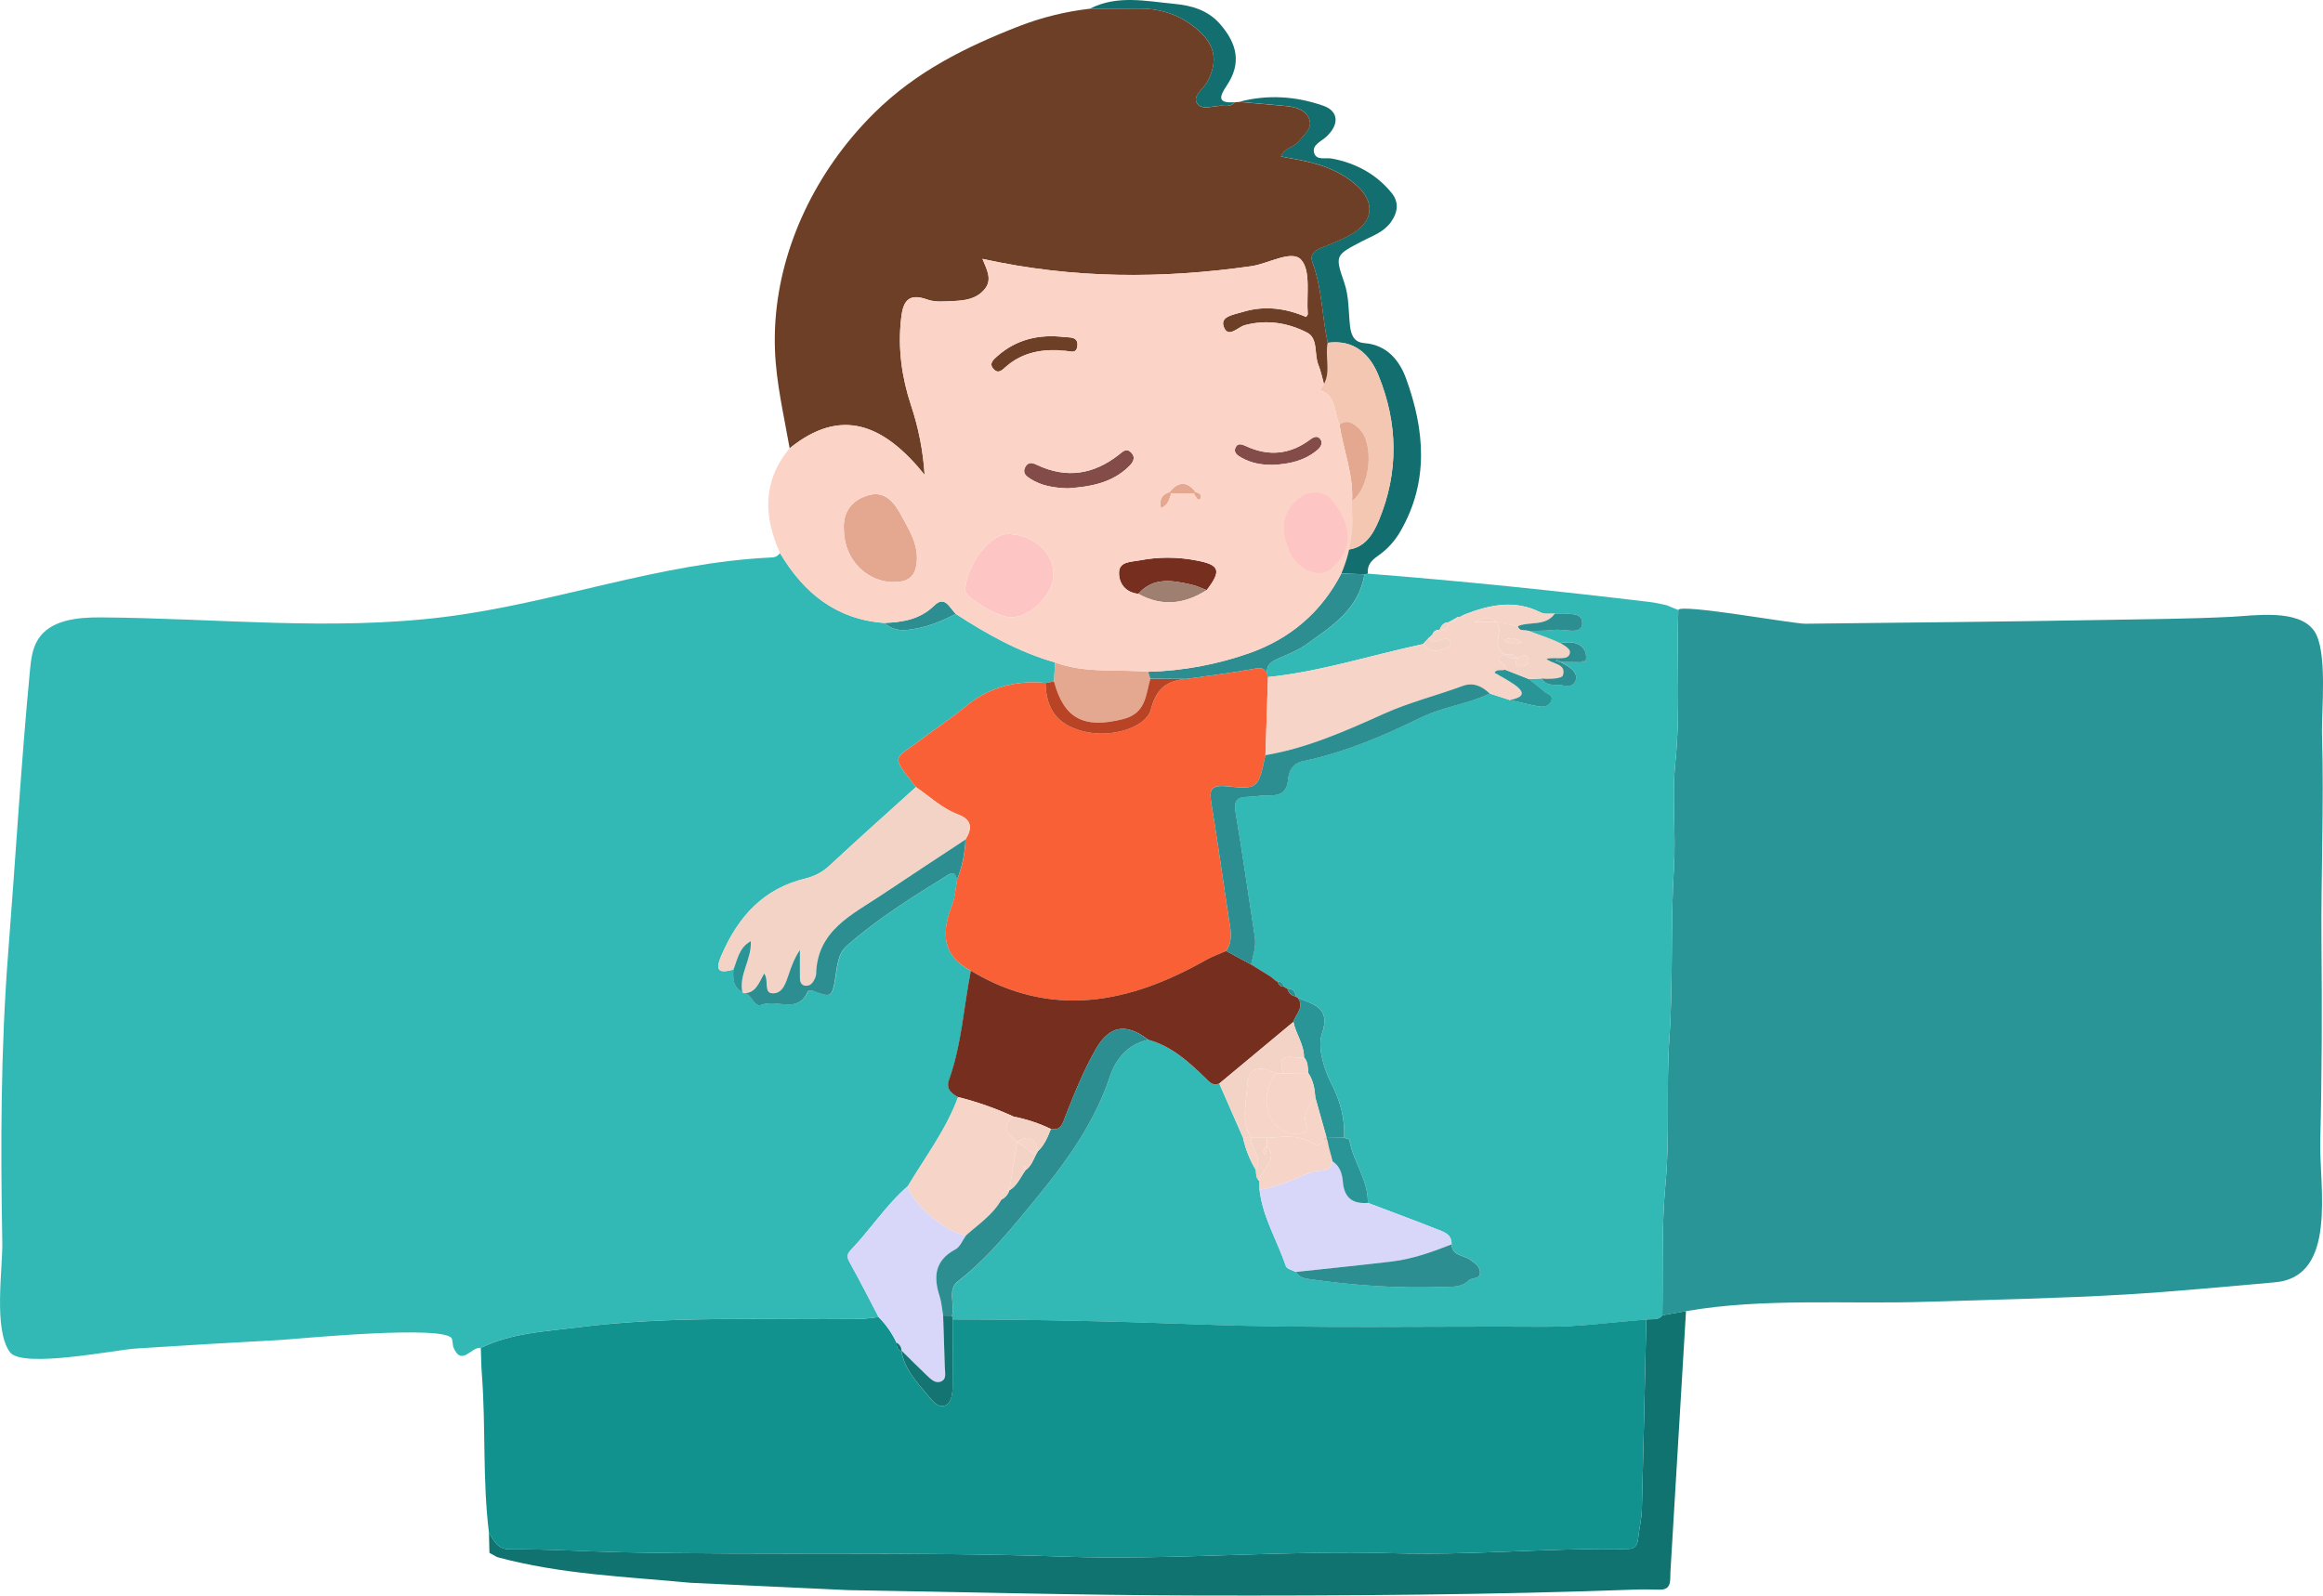
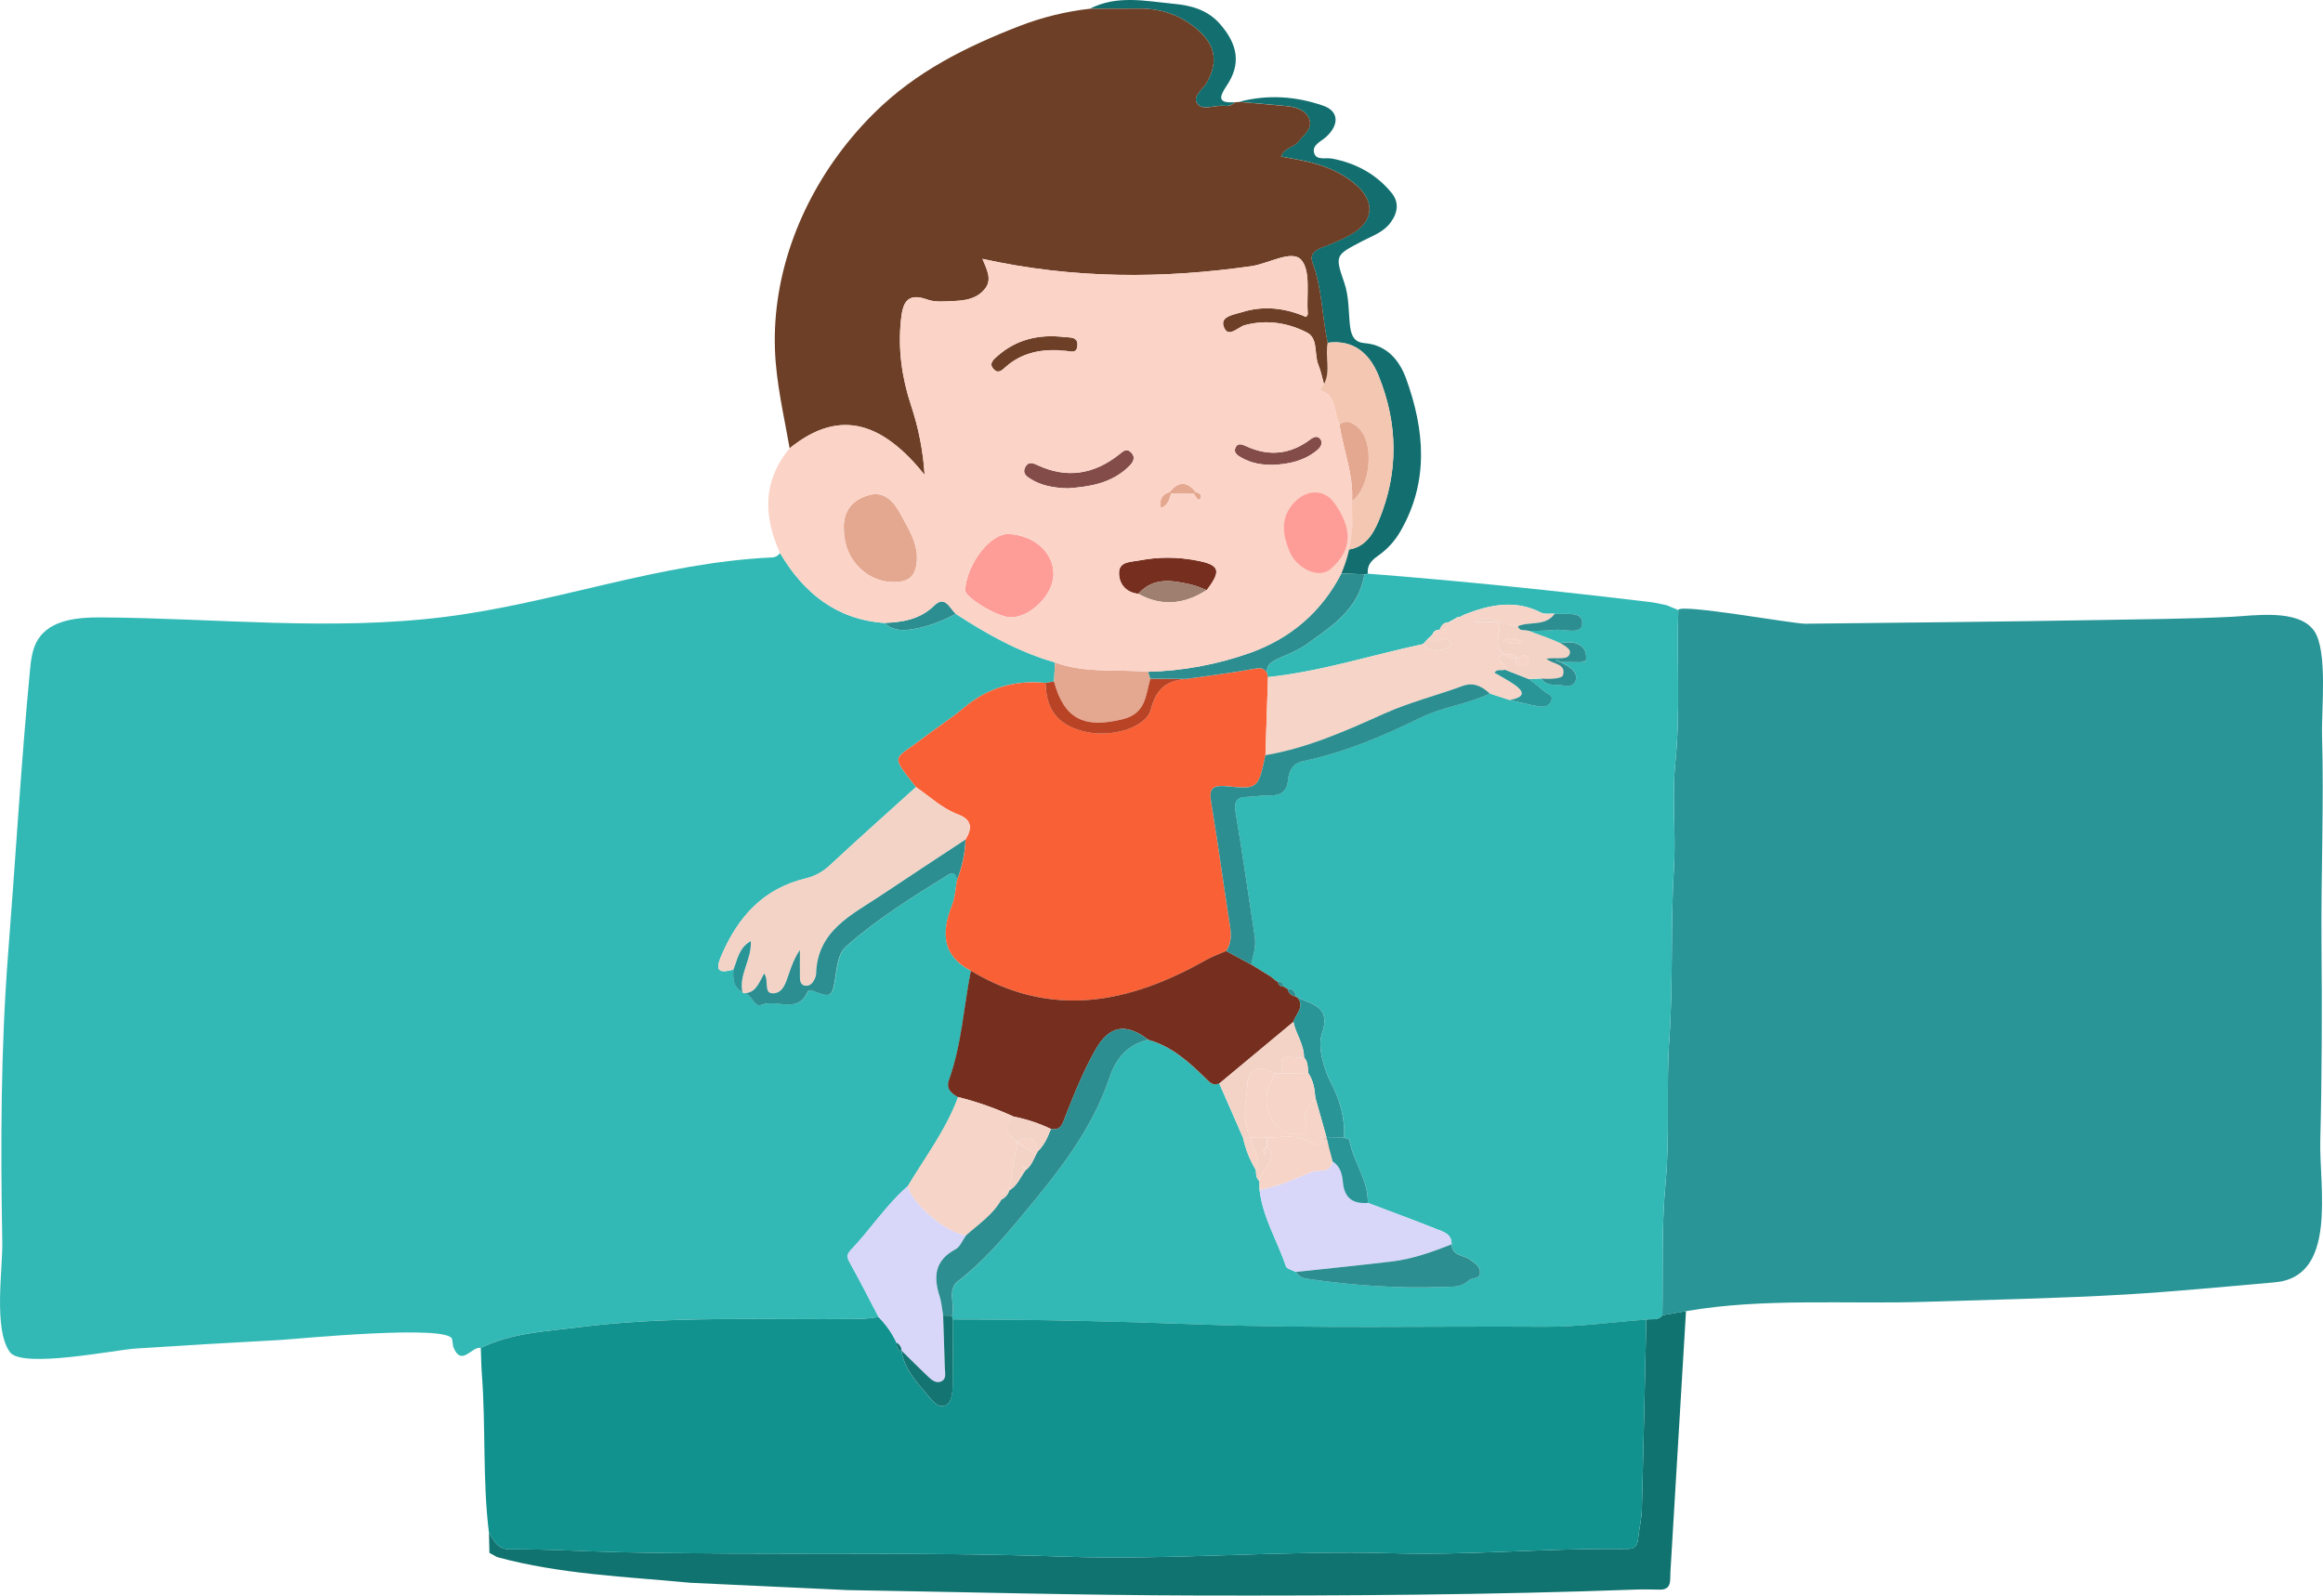
<svg xmlns="http://www.w3.org/2000/svg" viewBox="0 0 1639.18 1126.18">
  <defs>
-     <style>.cls-1{fill:#11736f;}.cls-2{fill:#299597;}.cls-3{fill:#33b9b5;}.cls-4{fill:#136f6f;}.cls-5{fill:#12928e;}.cls-6{fill:#fa6036;}.cls-7{fill:#762f1e;}.cls-8{fill:#f4d3c7;}.cls-9{fill:#d8d6f9;}.cls-10{fill:#f6d4c7;}.cls-11{fill:#2c8e90;}.cls-12{fill:#e4a78f;}.cls-13{fill:#b94425;}.cls-14{fill:#137471;}.cls-15{fill:#f3c7b2;}.cls-16{fill:#fdc6c4;}.cls-17{fill:#844c49;}.cls-18{fill:#6d3f26;}.cls-19{fill:#9f7f6f;}.cls-20{fill:#fbd3c7;}</style>
+     <style>.cls-1{fill:#11736f;}.cls-2{fill:#299597;}.cls-3{fill:#33b9b5;}.cls-4{fill:#136f6f;}.cls-5{fill:#12928e;}.cls-6{fill:#fa6036;}.cls-7{fill:#762f1e;}.cls-8{fill:#f4d3c7;}.cls-9{fill:#d8d6f9;}.cls-10{fill:#f6d4c7;}.cls-11{fill:#2c8e90;}.cls-12{fill:#e4a78f;}.cls-13{fill:#b94425;}.cls-14{fill:#137471;}.cls-15{fill:#f3c7b2;}.cls-16{fill:#fe9c98;}.cls-17{fill:#844c49;}.cls-18{fill:#6d3f26;}.cls-19{fill:#9f7f6f;}.cls-20{fill:#fbd3c7;}</style>
  </defs>
  <g id="Layer_2" data-name="Layer 2">
    <g id="Layer_2-2" data-name="Layer 2">
      <path class="cls-1" d="M350.85,1099l-5.49-3q-.17-7.1-.34-14.2c3.76,5.58,5.79,11.84,15.27,11.72,25.46-.31,51,1.4,76.39,2,104.49,2.25,209-.53,313.57,3.12,77.51,2.71,155-4.67,232.6-2.38,53.92,1.59,107.69-3.6,161.58-3,1.42,0,2.84-.08,4.26-.06,4.64.08,6.72-2.2,7.17-6.82.69-7,2.49-13.95,2.68-21,1.22-44.69,2.13-89.38,3.14-134.08,3.84-.66,8.3,1,11.27-3l16.75-2.93q-5.51,92-11,184.1c-.35,5.8,1.29,13.15-8.59,12.46-4.73,0-9.45-.25-14.17-.08-103.54,3.81-207.13,4.47-310.71,4.24-82.28-.18-164.55-2.45-246.82-3.8l-111.14-5.17C441.55,1112.77,395.5,1111.14,350.85,1099Z" />
      <path class="cls-2" d="M1189.7,925.42,1173,928.35c.56-31.07-.68-62.08,2.25-93.21,3.18-33.8.35-67.89,2.69-102,2.75-40,.79-80.25,3.23-120.39,1.51-24.8-1.5-49.95,1-74.59,3.68-35.94.89-71.79,2.09-107.7,1.7-4.52,81.22,9.86,89.65,9.76,69.59-.8,139.18-1.39,208.77-2.64,30.65-.55,61.31-.72,91.92-2.24,16.07-.8,47.33-5.84,58.34,9.94,9.76,14,5.06,56.46,5.55,73.35,1.44,49.39-.79,98.78-.37,148.18.4,46,.32,92.09-.85,138.12-.84,32.91,12.48,96.27-32.1,100.13-35,3-69.94,6.51-105,8.57-47,2.77-94.17,3.64-141.26,5.17C1303.86,920.62,1244.13,915.89,1189.7,925.42Z" />
      <path class="cls-3" d="M339.26,951.37c-6.44-1.39-13.58,13.86-19.46-.81-.26-1.79-.53-3.58-.79-5.37-2.35-10.77-111.27,0-120.79.54Q147,948.47,95.74,951.79c-14.51.93-80.13,14.28-88.75,2.54-11.77-16-5-58.72-5.38-77.71C.38,808.38.49,739.86,5.83,671.77c5.15-65.83,9-132.42,15.26-198,.74-7.82,1.59-16,5.82-22.6,8.82-13.81,28-15.52,44.36-15.42,80.85.51,162.31,9.77,242.9-.38,77.88-9.81,150.84-38.19,230.23-41.92a7,7,0,0,0,6-3.15c16.71,28.24,39.81,47,73.79,49.38,4.87,4.65,10.85,5.57,17.16,4.79,11.78-1.46,22.69-5.63,33.12-11.17,21.93,14.28,44.6,27,70,34.24q-.34,6.74-.68,13.45l-6,1c-21.53-2.08-40.63,3.26-57.41,17.4-9.32,7.86-19.72,14.42-29.43,21.84-20.85,15.94-22.87,10.61-4.59,34.28-20.22,18.28-40.58,36.41-60.54,55a37.43,37.43,0,0,1-17,9.43c-30.08,7.1-47.91,27-59.72,54.4-4.95,11.49-1.34,12.61,8.49,10-.46,6.35-.25,12.44,6.35,16l1,.62c5.84.48,7,10.47,12.68,8.19,10.59-4.26,25.69,6.86,32.59-9.54.24-.56,2.71-.72,3.82-.28,12.37,4.87,13.36,4.52,15.56-9.48,1.26-8,1.8-16.84,7.92-22.25,21.86-19.32,46.61-34.69,71.33-50,4.54-2.81,5.85-.61,6.56,3.37-1.1,5.92-1.3,12.2-3.47,17.71-7.53,19.09-7.51,35.61,13.2,46.49-5,25.69-6.5,52.08-15.36,77-2.22,6.25,1.43,9.57,6.34,12.16-8.37,22.87-23.07,42.16-35.42,62.77-15.4,13.37-26.41,30.65-40.39,45.27-3.49,3.64-2.2,6-.11,9.75C607,904.39,613.38,917,620,929.55c-4.69.48-9.37,1.33-14.06,1.38-66.13.72-132.39-2.5-198.28,5.9C384.46,939.78,360.8,940.73,339.26,951.37Z" />
      <path class="cls-3" d="M1176,427.14l8.25,3.39c-1.2,35.87,1.6,71.72-2.08,107.67-2.53,24.64.48,49.79-1,74.59-2.44,40.14-.48,80.41-3.23,120.39-2.34,34.07.49,68.16-2.69,102-2.93,31.13-1.69,62.14-2.25,93.21-3,4-7.43,2.32-11.27,3-23.92,1.79-47.85,5.22-71.76,5.07-80.83-.54-161.64,1.41-242.53-1.62-58.3-2.18-116.74-3.58-175.15-3.54-.12-.89-.27-1.77-.45-2.65,2.27-8-3.64-18.24,4.14-24.26C693.18,891,707.24,874.74,721,858.16c24.87-29.93,49.36-60.09,62-97.9,4.38-13.1,12.73-23.16,27.18-26.4,16.23,4.44,28.3,15.32,39.88,26.61,3.25,3.16,5.42,6.18,10.29,4.25q8.4,19.18,16.81,38.36a72.87,72.87,0,0,0,9,22.61c.23,2.85,0,5.84,2.56,7.94q0,3,.05,6.1c2.2,19.36,12.55,35.94,18.64,54,.65,1.91,4.61,2.71,7,4,2.11,3.64,5.46,4.47,9.45,5,31.21,4.48,62.53,6.72,94.07,5.54,6.52-.24,13.06.63,18.52-4.68,2.3-2.24,8.25-.37,7.85-6.07-.28-4.18-3.87-6.15-6.89-8.42-4.55-3.41-12.69-2.51-13.16-10.87.29-7.54-6.06-8.93-10.93-10.89C997.4,861,981.26,855.09,965.2,849c.44-16.19-10.46-29.08-13-44.42-.12-.71-2.4-1.06-3.67-1.57.51-13.79-2.73-26-9.29-38.72-5.17-10-9.56-25.45-6.54-34.23,6.83-19.81-6.35-20.87-17.09-26a1.19,1.19,0,0,1-1.19-.77c-.37-3.59-2.3-5.49-6-5.52a5.24,5.24,0,0,1-2.41-1.37c-.66-2.26-1.94-3.75-4.52-3.63a2.12,2.12,0,0,1-1.56-.8l-3.15-2.58-14-8.68c1.45-6.4,3.67-12.65,2.63-19.43-4.5-29.21-8.61-58.48-13.53-87.61-1.34-7.94.35-11.33,8.53-11.3,4.68,0,9.37-1.13,14-1,8.15.3,13.57-1.57,14.46-11.17.56-6.05,3.09-11.48,10.66-13.05,29.22-6.06,56.5-17.81,83.1-30.78,15.66-7.63,33-9.43,48.53-16.93l14.23,4.6c6.76,1.54,13.48,3.3,20.3,4.52,3.25.58,6.88,0,8.59-3.37,2.28-4.57-2.5-5.29-4.65-7.22-3.44-3.08-7.2-5.81-10.82-8.69l8.76-.35c4.09,6.18,10.84,3.63,16.4,4.94,3.6.85,6.78-.38,7.92-3.91s-1-6.37-3.53-8.46c-2.06-1.7-4.65-2.77-7-4.12l.23-.28,14.36.22,2.83-.16c2.3-10.31-5.62-16.07-18.1-13.16l-22.07-8.72c6.09-.21,12.22,0,18.24-.74,7-.86,19.29,3.88,19.56-4.4.32-9.64-12.15-5.89-19.41-7-3.26-.22-7,.55-9.69-.81-18.28-9.34-36-5.58-53.79,1.34q-2.13,1.07-4.24,2.15a.89.89,0,0,0-1.48.2l-5.44,3.06-.18.09c-3.51.08-5.2,2.34-6.3,5.28-2.46,0-4.36.92-5.14,3.46l-2.72,2.46-.06.07-3.86,4.15C967.67,462.4,932,474,894.72,477.89a6.36,6.36,0,0,1-.55-2.5c-.83-5.85,2.77-8.32,7.45-10.43,6.9-3.11,14.19-5.86,20.28-10.21C939.79,442,959,429.91,962.8,405.37a15.63,15.63,0,0,0,2.45-.49C1032,410.1,1098.54,417,1165,425,1168.69,425.45,1172.32,426.42,1176,427.14Z" />
      <path class="cls-4" d="M936.84,241.94c-4.05-18.81-3.91-38.38-10.72-56.72-2-5.32,1.07-8.49,6.45-10.52,7.87-3,15.87-6.13,22.91-10.62,13.58-8.66,14.38-21.63,2.41-32.67-12.87-11.88-29-16.6-45.79-19.45-2.6-.44-5.19-1-8.21-1.51,2.47-6.55,9-6.36,12.09-10.35,3.68-4.72,10-9.12,8.07-15.4-2-6.75-9.08-9.16-16-9.84-11.23-1.1-22.48-2-33.71-3,20.13-5.3,40.1-4,59.51,2.8,10.86,3.82,11.31,13.34,1.94,21.93-3.63,3.33-10.24,5.73-8.45,11.5,1.65,5.33,8.16,3,12.64,3.85,16.8,3.17,31.21,11,42,24.23,5.32,6.53,4.45,13.8-.67,20.81s-12.9,9.46-19.82,13.09c-19.06,10-19.75,9.81-13,29.23,3.52,10.09,3,20.59,4.11,30.68.91,8.2,4.06,11.71,10.13,12.18,16.36,1.25,25.06,12.86,29.52,25.21,12.95,35.86,16.28,72.1-3.89,107.32a53.37,53.37,0,0,1-16,17.59c-4.81,3.35-7.73,6.69-7.19,12.58a15.63,15.63,0,0,1-2.45.49l-16.31-.64c-.31-.93-.63-1.85-.94-2.78a.9.9,0,0,0,.13-1.54c3.68-3.37,6.14-7.09,3.55-12.28,13.54-.64,19.63-10.78,23.86-21,14-33.8,13.41-68.17-.24-101.87C966.62,249.86,955.44,239.48,936.84,241.94Z" />
      <path class="cls-4" d="M871.25,72.14c-2,2.44-4.92,2.83-7.71,2.54-6.41-.67-15,3.64-18.71-1.55-3.81-5.37,4.36-10.32,7.09-15.47,7.53-14.18,5.75-25.62-6.36-36.29C833.75,11,820,6,804.28,6.08q-17.62.07-35.25.08C788.29-3.75,808.65.82,828.45,2.7c11.83,1.12,23.65,4.08,32.63,14.47C873.3,31.29,876,45.05,865.53,60.55,859.68,69.21,859.84,72.94,871.25,72.14Z" />
      <path class="cls-5" d="M672.24,931.24c58.41,0,116.85,1.36,175.15,3.54,80.89,3,161.7,1.08,242.53,1.62,23.91.15,47.84-3.28,71.76-5.07-1,44.7-1.92,89.39-3.14,134.08-.19,7-2,13.95-2.68,21-.45,4.62-2.53,6.9-7.17,6.82-1.42,0-2.84.08-4.26.06-53.89-.63-107.66,4.56-161.58,3-77.57-2.29-155.09,5.09-232.6,2.38-104.53-3.65-209.08-.87-313.57-3.12-25.42-.55-50.93-2.26-76.39-2-9.48.12-11.51-6.14-15.27-11.72-4.59-37.2-2.16-74.72-5-112-.47-6.13-.51-12.29-.75-18.44,21.54-10.64,45.2-11.59,68.35-14.54,65.89-8.4,132.15-5.18,198.28-5.9,4.69,0,9.37-.9,14.05-1.38a64.08,64.08,0,0,1,12.68,18.12c.07,2.6.31,5.1,3.44,5.94,0,0-.11-.5-.12-.49,2.07,13.06,10.78,22.13,18.75,31.74,3.44,4.14,7.47,9.28,12.45,7,4.37-2,5-8.7,5.05-13.86C672.38,962.42,672.24,946.83,672.24,931.24Z" />
      <path class="cls-6" d="M685.05,685.13c-20.71-10.88-20.73-27.4-13.2-46.49,2.17-5.51,2.37-11.79,3.47-17.71a85.27,85.27,0,0,0,6-28.47c4.9-7.92,4.51-14-5.37-17.67-11.22-4.22-19.9-12.59-29.61-19.27-18.28-23.67-16.26-18.34,4.59-34.28,9.71-7.42,20.11-14,29.43-21.84,16.78-14.14,35.88-19.48,57.41-17.4.5,19,8.56,29.19,25.69,33.88,20.84,5.71,45.54-2.75,48.68-15.09,3.8-14.93,11.29-20.56,24.95-21.62,16.09-2.32,32.24-4.28,48.22-7.19,4.45-.81,7-.55,8.89,3.41a6.27,6.27,0,0,0,.55,2.49l-1.8,55.1c-5.06,23.52-5.14,24.25-27.28,21.92-12.92-1.36-12.21,4.19-10.66,13.57,4.67,28.33,8.49,56.81,12.92,85.18,1,6.3,1,12.11-2.71,17.52-4.7,2.08-9.61,3.78-14.06,6.3C797,708.18,742.11,719.36,685.05,685.13Z" />
      <path class="cls-7" d="M685.05,685.13c57.06,34.23,112,23,166.08-7.66,4.45-2.52,9.36-4.22,14.06-6.29l17.61,9.52,14,8.68,3.15,2.58a2.13,2.13,0,0,0,1.57.8c.8,2.08,1.86,3.85,4.51,3.63a5.24,5.24,0,0,0,2.41,1.37c.89,3,2.69,5.06,6,5.52a1.19,1.19,0,0,0,1.19.77c5.34,6.8-1.34,11.55-2.92,17.17l-52.29,43.49c-4.87,1.94-7-1.08-10.29-4.24-11.58-11.29-23.65-22.17-39.89-26.6-15.57-12.07-27.45-10-36.86,6.41-8.7,15.16-15.17,31.33-21.57,47.53-1.89,4.8-2.88,10.47-10.22,9a109.79,109.79,0,0,0-26.23-8.69A222.22,222.22,0,0,0,676,774.29c-4.92-2.59-8.57-5.91-6.35-12.16C678.55,737.21,680,710.82,685.05,685.13Z" />
      <path class="cls-8" d="M646.31,555.52c9.71,6.68,18.39,15.05,29.61,19.27,9.88,3.72,10.27,9.75,5.37,17.67-19.67,13-39.39,25.91-59,39-21,14.07-45.75,25.13-46.39,56.12a10.55,10.55,0,0,1-1.42,4c-1.34,2.8-3.61,4.57-6.72,3.92-2.74-.57-3.23-3.25-3.27-5.61-.13-6.51,0-13,0-19.52-3.9,5.76-6,11.48-7.92,17.23s-4,13-10.74,13.39c-7.46.37-2.86-9-6.58-14-3.89,7-6.09,14-14.36,13.92l-1-.61c-2.68-12.46,6.61-23.06,5.93-36.13-8.5,4.74-9.4,13-12.29,20.14-9.83,2.57-13.44,1.45-8.49-10,11.81-27.39,29.64-47.3,59.72-54.4a37.43,37.43,0,0,0,17-9.43C605.73,591.93,626.09,573.8,646.31,555.52Z" />
      <path class="cls-9" d="M632.62,947.67a64.08,64.08,0,0,0-12.68-18.12c-6.56-12.52-12.9-25.16-19.83-37.47-2.09-3.71-3.38-6.11.11-9.75,14-14.62,25-31.9,40.39-45.27,3.1,12.73,27.1,33.09,41.07,34.84-2.45,3.38-4.17,8.15-7.48,9.91-14.47,7.67-15.7,19.07-11.21,33,1.42,4.39,1.7,9.14,2.51,13.73.39,12.23.87,24.45,1.1,36.68.07,3.57,1.53,8.34-2.92,10-3.88,1.43-7.07-1.85-9.77-4.41-6.08-5.78-12-11.75-18-17.64l.11.5A6,6,0,0,0,632.62,947.67Z" />
      <path class="cls-10" d="M681.68,871.9c-14-1.75-38-22.11-41.07-34.84,12.35-20.61,27-39.9,35.42-62.77a222,222,0,0,1,39.27,13.86c-9.85,7.42-3.8,12.64,2.47,17.83q-2.81,17.1-5.59,34.22l0,0c-4.25.11-5.86,2.45-5.48,6.48C700.7,857.37,690.53,864,681.68,871.9Z" />
      <path class="cls-11" d="M524.86,701c8.27.07,10.47-6.89,14.36-13.92,3.72,5-.88,14.34,6.58,14,6.76-.34,8.74-7.55,10.74-13.39s4-11.47,7.92-17.23c0,6.51-.08,13,0,19.52,0,2.36.53,5,3.27,5.61,3.11.65,5.38-1.12,6.72-3.92a10.55,10.55,0,0,0,1.42-4c.64-31,25.38-42.05,46.39-56.12,19.59-13.12,39.31-26,59-39a85.27,85.27,0,0,1-6,28.47c-.71-4-2-6.18-6.56-3.37-24.72,15.34-49.47,30.71-71.33,50-6.12,5.41-6.66,14.21-7.92,22.25-2.2,14-3.19,14.35-15.56,9.48-1.11-.44-3.58-.28-3.82.28-6.9,16.4-22,5.28-32.59,9.54C531.88,711.42,530.7,701.43,524.86,701Z" />
      <path class="cls-12" d="M744.43,467.51c21.33,7.92,43.79,4.7,65.72,6.64l1.56,4.88c-3.28,11.58-3.06,24.41-19.31,28.48-27.36,6.86-41.55-.09-48.65-26.55Z" />
      <path class="cls-13" d="M743.75,481c7.1,26.46,21.29,33.41,48.65,26.55,16.25-4.07,16-16.9,19.3-28.48l25.36.14c-13.66,1.06-21.15,6.69-24.95,21.62-3.14,12.34-27.84,20.8-48.68,15.09C746.3,511.19,738.24,501,737.74,482Z" />
      <path class="cls-11" d="M624.16,439.65c13-.51,25-2.46,35.13-12.32,7.58-7.42,10.83,1.94,15.16,5.94C664,438.81,653.1,443,641.32,444.44,635,445.22,629,444.3,624.16,439.65Z" />
      <path class="cls-2" d="M517.52,684.35c2.89-7.09,3.79-15.4,12.29-20.14.68,13.07-8.61,23.67-5.93,36.13C517.27,696.79,517.06,690.7,517.52,684.35Z" />
      <path class="cls-10" d="M892.92,533l1.8-55.1c37.3-3.89,72.95-15.48,109.43-23.25,5.18,6.37,11.42,5.13,17.7,2.24.95-.44,2.1-2.74,1.73-3.4-3.84-7-9.2,2.13-13.51-1.13-.73-.56-1.37-1.24-2.06-1.86l.06-.07,2.72-2.46c.78-2.54,2.68-3.42,5.14-3.46,3.79.26,6-1.42,6.3-5.28l.18-.09c2.28-.19,4.33-.79,5.44-3.06a.9.9,0,0,1,1.49-.2l4.23-2.15c17.76-6.92,35.51-10.68,53.79-1.34,2.67,1.36,6.43.59,9.69.81-6.59,9.21-17.67,5.12-26.11,8.84l-14.67-3c-5.26-5-10.89-2.26-16.47,0h16.46c5.18,6.76-4.91,17.35,5.7,22.75-11.55,3.64,3.26,7.27,0,10.9-2.37,1-5.47-.73-7.5,2.11,4.8,2.85,9.76,5.37,14.26,8.56,9.16,6.5,4.47,9.18-3.28,10.75l-14.24-4.6c-5.43-5.13-11.57-8.15-19.09-5.37-18.4,6.83-37.44,11.47-55.54,19.63C949.65,515.85,922.45,528,892.92,533Z" />
      <path class="cls-9" d="M914.41,897.74c-2.43-1.32-6.39-2.12-7-4-6.09-18-16.44-34.62-18.64-54,12.93-2.16,24.79-7.57,36.73-12.56,5-2.1,13.26,1.58,14.71-7.54,5.47,3.3,7,9.23,7.44,14.54,1,11.38,6.9,15.62,17.59,14.84,16.06,6.08,32.2,12,48.12,18.38,4.87,2,11.22,3.35,10.94,10.89-13.68,5.35-27.51,10.35-42.17,12.09C959.55,893,937,895.3,914.41,897.74Z" />
      <path class="cls-11" d="M892.92,533c29.53-5,56.73-17.13,83.65-29.25,18.1-8.16,37.14-12.8,55.54-19.63,7.52-2.78,13.66.24,19.09,5.37-15.5,7.5-32.86,9.3-48.52,16.93-26.6,13-53.88,24.72-83.1,30.78-7.57,1.57-10.1,7-10.66,13.05-.89,9.6-6.31,11.47-14.46,11.17-4.66-.17-9.35,1-14,1-8.18,0-9.87,3.36-8.53,11.3,4.92,29.13,9,58.4,13.53,87.61,1,6.78-1.18,13-2.63,19.43l-17.61-9.52c3.72-5.42,3.69-11.23,2.71-17.53-4.43-28.37-8.25-56.85-12.92-85.18-1.55-9.38-2.26-14.93,10.66-13.57C887.78,557.23,887.86,556.5,892.92,533Z" />
      <path class="cls-11" d="M681.68,871.9c8.85-7.92,19-14.53,25-25.26a10.75,10.75,0,0,0,5.49-6.47l0,0c5.61-3.28,7.85-9.28,11.41-14.21h0c3.78-2.67,5.39-6.81,7.28-10.75l1.52-2.74c4.61-4.32,6.94-10,9.16-15.67,7.34,1.44,8.33-4.23,10.22-9,6.4-16.2,12.87-32.37,21.57-47.53,9.41-16.42,21.29-18.48,36.86-6.41-14.44,3.23-22.79,13.29-27.17,26.39-12.63,37.81-37.12,68-62,97.9-13.78,16.58-27.84,32.83-45.09,46.17-7.78,6-1.87,16.26-4.13,24.26l-6.3-.08c-.81-4.59-1.09-9.34-2.51-13.73-4.49-13.9-3.26-25.3,11.21-33C677.51,880.05,679.23,875.28,681.68,871.9Z" />
      <path class="cls-11" d="M837.06,479.17,811.7,479q-.76-2.44-1.55-4.88A233.28,233.28,0,0,0,882,460.81c28.53-10.22,50.41-28.83,64.45-56.08l16.31.64c-3.85,24.54-23,36.59-40.9,49.38-6.09,4.35-13.38,7.1-20.28,10.21-4.68,2.11-8.28,4.58-7.45,10.43-1.9-4-4.44-4.22-8.89-3.41C869.3,474.89,853.15,476.85,837.06,479.17Z" />
      <path class="cls-11" d="M914.41,897.74c22.56-2.44,45.14-4.71,67.68-7.37,14.66-1.74,28.49-6.74,42.17-12.09.46,8.36,8.6,7.46,13.15,10.87,3,2.27,6.61,4.24,6.89,8.42.4,5.7-5.55,3.83-7.85,6.07-5.46,5.31-12,4.44-18.52,4.68-31.54,1.18-62.86-1.06-94.07-5.54C919.87,902.21,916.52,901.38,914.41,897.74Z" />
      <path class="cls-2" d="M912.65,721.22c1.58-5.62,8.26-10.37,2.92-17.17,10.74,5.15,23.92,6.21,17.09,26-3,8.78,1.37,24.22,6.54,34.23,6.56,12.68,9.8,24.93,9.28,38.72l-11.34,0-1,.15q-4-14.25-8-28.49c-.4-6.12-1.47-12-4.93-17.3-.47-3.86-.12-8-3.07-11.14C920.2,737.11,914.37,729.78,912.65,721.22Z" />
      <path class="cls-8" d="M912.65,721.22c1.72,8.56,7.55,15.89,7.49,25-6.39,1.84-20.33-6-14.6,11.38h-5.63c-10.38-6.35-19.34-3.43-19.75,7.28-.48,12.74-4.89,26,2.62,38.21l0,.06-5.56-.07q-8.4-19.17-16.81-38.36Z" />
      <path class="cls-14" d="M665.5,928.51l6.3.08c.17.88.32,1.76.44,2.65,0,15.59.14,31.18,0,46.76-.07,5.16-.68,11.86-5.05,13.86-5,2.28-9-2.86-12.45-7-8-9.61-16.68-18.68-18.75-31.74,6,5.88,11.89,11.85,18,17.63,2.7,2.56,5.89,5.84,9.77,4.41,4.45-1.63,3-6.4,2.92-10C666.37,953,665.89,940.74,665.5,928.51Z" />
      <path class="cls-2" d="M940.17,819.63c-1-5.55-5.34-11.39-6.35-16.94,3.78,0,10.88.32,14.66.33,1.28.51,3.56.86,3.68,1.57,2.58,15.34,13.48,28.23,13,44.42-10.69.78-16.58-3.46-17.59-14.84C947.13,828.86,945.64,822.93,940.17,819.63Z" />
      <path class="cls-11" d="M1087.62,479c-2.63-12,7.86-17.08,13.11-24.93,12.48-2.91,20.4,2.85,18.1,13.16-1-1.51-2-1.36-2.83.16-4.79-.07-9.57-.15-14.36-.21-1-.62-2-1.26-3-1.82a8.71,8.71,0,0,0-.7,1l3.44,1.13c2.35,1.35,4.94,2.42,7,4.12,2.55,2.09,4.64,5.05,3.53,8.46s-4.32,4.76-7.92,3.91C1098.46,482.59,1091.71,485.14,1087.62,479Z" />
      <path class="cls-2" d="M1062,472.65l16.9,6.66c3.62,2.88,7.38,5.61,10.82,8.69,2.15,1.93,6.93,2.65,4.65,7.22-1.71,3.41-5.34,3.95-8.59,3.37-6.82-1.22-13.54-3-20.3-4.52,7.75-1.57,12.44-4.25,3.28-10.75-4.5-3.19-9.46-5.71-14.26-8.56C1056.49,471.92,1059.59,473.64,1062,472.65Z" />
      <path class="cls-11" d="M1078.66,445.31c-2.66-.88-6.44.83-7.72-3.29,8.44-3.72,19.52.37,26.11-8.84,7.26,1.1,19.73-2.65,19.41,7-.27,8.28-12.6,3.54-19.56,4.4C1090.88,445.32,1084.75,445.1,1078.66,445.31Z" />
      <path class="cls-8" d="M894.14,808.8c8.52,10.55-5.09,16.24-5.46,24.83-2.55-2.1-2.33-5.09-2.56-7.94,5.25-8.47-3.55-14.83-3.39-22.54l0-.06,11.33,0,0,5.74c-2,1.3-3,3.05-2.23,5.47.11.32.71.48,1.08.71C893.37,812.92,893.76,810.86,894.14,808.8Z" />
      <path class="cls-8" d="M1008,450.48c.69.62,1.33,1.3,2.06,1.86,4.31,3.26,9.67-5.87,13.51,1.13.37.66-.78,3-1.73,3.4-6.28,2.89-12.52,4.13-17.7-2.24Z" />
      <path class="cls-10" d="M882.73,803.15c-.16,7.71,8.64,14.07,3.39,22.54a72.87,72.87,0,0,1-9-22.61Z" />
      <path class="cls-8" d="M1022.23,439.21c-.34,3.86-2.51,5.54-6.3,5.28C1017,441.55,1018.72,439.29,1022.23,439.21Z" />
      <path class="cls-11" d="M914.38,703.28c-3.27-.46-5.07-2.5-6-5.52C912.08,697.79,914,699.69,914.38,703.28Z" />
      <path class="cls-8" d="M1027.85,436.06c-1.11,2.27-3.16,2.87-5.44,3.06Z" />
      <path class="cls-11" d="M906,696.39c-2.65.22-3.71-1.55-4.51-3.63C904.07,692.64,905.35,694.13,906,696.39Z" />
      <path class="cls-8" d="M1010.79,448l-2.72,2.46Z" />
      <path class="cls-2" d="M1116,467.35c.86-1.52,1.8-1.67,2.83-.16Z" />
      <path class="cls-11" d="M899.93,692l-3.15-2.58Z" />
      <path class="cls-8" d="M1033.57,433.71l-4.23,2.15Q1031.44,434.78,1033.57,433.71Z" />
      <path class="cls-15" d="M936.84,241.94c18.6-2.46,29.78,7.92,36,23.29,13.65,33.7,14.22,68.07.24,101.87-4.23,10.25-10.32,20.39-23.86,21l-3.87-.35c0-2.32.52-4.44,2.79-5.67l2.82-2.82.07-.09c5.8-8,1.39-17.24,3-25.76,13.06-9.28,16-40.75,4.77-51.16-3.94-3.65-8.18-6.55-13.66-2.66-4-8.37-1.77-20.29-13.73-24.13l2.77-4.47C939.26,261.71,934.71,251.52,936.84,241.94Z" />
      <path class="cls-16" d="M743.38,405.84c-.41,14.41-17,30.47-30.86,29.83-9.18-.42-31.93-14.3-31.54-19.25,1.5-19,18.07-40.17,30.9-39.52C730.13,377.82,743.82,390.4,743.38,405.84Z" />
      <path class="cls-12" d="M595.48,374.27c-1-13.48,6.22-21.89,18.16-24.95,10.8-2.77,17.43,5.28,22,13.83,5.72,10.68,12.66,21,11.19,34.28-1,8.5-4.92,12.6-13.35,13.28C613.1,412.38,595.75,395.87,595.48,374.27Z" />
      <path class="cls-7" d="M803.23,419.11c-9.25-.92-13.94-7.59-13.6-15.3s8.74-7.12,14.64-8.29a104.8,104.8,0,0,1,39.51,0c16.94,3.07,18.39,7.07,7.72,21-3.51-1.29-6.93-3-10.54-3.81C827.56,409.69,814.08,406.93,803.23,419.11Z" />
      <path class="cls-17" d="M753.58,344.65c-10.13-.28-18.89-1.83-26.65-6.77-2.72-1.73-5.63-3.95-3.58-8s5-3.35,8.31-1.78c20.83,9.88,40.07,6.85,57.93-7.23,2.54-2,5.15-4.92,8.5-1.54,3.66,3.69,1.31,7.13-1.41,9.82C784.44,341.2,768.7,343.56,753.58,344.65Z" />
      <path class="cls-18" d="M746.27,247.13c-13.61-.43-26.11,2.54-36.6,11.82-2.46,2.18-5.11,5.09-8.37,1.75-3.93-4-.3-6.91,2.43-9.33,13.54-12,29.65-15.58,47.19-13.5,3.77.45,9.71-.48,9.35,5.85-.4,7-6.09,3.61-9.79,3.83A23.29,23.29,0,0,1,746.27,247.13Z" />
      <path class="cls-12" d="M945.15,299.62c5.48-3.89,9.72-1,13.66,2.66,11.26,10.41,8.29,41.88-4.77,51.16C955.06,334.84,947.92,317.59,945.15,299.62Z" />
      <path class="cls-17" d="M898.12,328.09c-7.7.1-15-1.12-21.84-4.93-3-1.68-6.28-3.62-4.35-7.52,1.54-3.11,4.48-2.07,7.31-.76,16,7.43,31.08,5.94,45.23-4.64,2.44-1.82,5.27-3.14,7.33-.13,1.89,2.78-.1,5.71-2.17,7.46C920.57,325.22,909.64,327.64,898.12,328.09Z" />
      <path class="cls-19" d="M803.23,419.11c10.85-12.18,24.33-9.42,37.73-6.47,3.61.8,7,2.52,10.54,3.81C835.91,426.46,819.87,428.35,803.23,419.11Z" />
      <path class="cls-12" d="M825.27,347.29c6.07-7.5,12.19-7.91,18.36-.12a16.21,16.21,0,0,1-1.28,1.34l-16-.07C826,348.07,825.62,347.69,825.27,347.29Z" />
      <path class="cls-12" d="M826.38,348.44c-1.35,3.71-1.75,8.05-7.21,10.2-1.24-6.05.55-9.62,6.11-11.35A14.85,14.85,0,0,0,826.38,348.44Z" />
      <path class="cls-12" d="M843.63,347.17c2.09.81,4.47,1.46,3.76,4.47-.12.5-1.94,1.17-2.1,1a43.25,43.25,0,0,1-2.94-4.12A16.21,16.21,0,0,0,843.63,347.17Z" />
      <path class="cls-20" d="M945.68,400.41q-.16-6.32-.32-12.63l3.87.35C951.82,393.32,949.36,397,945.68,400.41Z" />
      <path class="cls-14" d="M632.62,947.67a6,6,0,0,1,3.44,5.94C632.93,952.77,632.69,950.27,632.62,947.67Z" />
      <path class="cls-8" d="M741.53,796.84c-2.22,5.71-4.55,11.35-9.16,15.67-1.72-9.15-6.25-12-14.55-6.57l-.05,0c-6.27-5.19-12.32-10.41-2.47-17.83A109.79,109.79,0,0,1,741.53,796.84Z" />
      <path class="cls-8" d="M730.85,815.25c-1.89,3.94-3.5,8.08-7.28,10.75-.83-1,1.24-4-2.2-3l2.22,3c-3.56,4.93-5.8,10.93-11.41,14.21Q715,823.08,717.77,806l.05,0Z" />
      <path class="cls-8" d="M712.21,840.17a10.75,10.75,0,0,1-5.49,6.47C706.35,842.62,708,840.28,712.21,840.17Z" />
      <path class="cls-8" d="M1056.26,439H1039.8c5.58-2.27,11.21-5,16.47,0Z" />
      <path class="cls-10" d="M730.85,815.25l-13-9.31c8.3-5.48,12.83-2.58,14.55,6.57Z" />
      <path class="cls-10" d="M894.11,803.06l-11.33,0c-7.51-12.25-3.1-25.47-2.62-38.21.41-10.71,9.37-13.63,19.75-7.28-1.8,3.85-4.24,7.54-5.27,11.58-4,15.93,5.8,31.41,19.4,31.05,4.41-.11,9.59-.12,7.63-6.67-2.45-8.17,2.23-13.33,6.47-18.91q4,14.25,8,28.49c-3.31,1.84-3.83,7.73-11,3.13C916.29,800.56,904.68,802.52,894.11,803.06Z" />
      <path class="cls-10" d="M928.14,774.65c-4.24,5.58-8.92,10.74-6.47,18.91,2,6.55-3.22,6.56-7.63,6.67-13.6.36-23.45-15.12-19.4-31.05,1-4,3.47-7.73,5.27-11.58h5.63l17.67-.24C926.67,762.6,927.74,768.53,928.14,774.65Z" />
      <path class="cls-10" d="M923.21,757.35l-17.67.24c-5.73-17.4,8.21-9.54,14.6-11.38C923.09,749.39,922.74,753.49,923.21,757.35Z" />
      <path class="cls-10" d="M1070.5,464.58c2.73-.4,6.06-4.83,7.91.77.91,2.74-1.2,4.26-3.82,4.71-4.85.83-6-1.21-4.11-5.45Z" />
      <path class="cls-10" d="M1073.8,453.4c-6,2.47-8.56-.12-13-1.34C1065.71,449.56,1068.88,450,1073.8,453.4Z" />
      <path class="cls-10" d="M1070.48,464.61c-3.12-.12-6.48.48-8.52-2.86,3.13.1,6.48-.48,8.54,2.83Z" />
      <path class="cls-2" d="M1101.41,467.41l-3.44-1.13a8.71,8.71,0,0,1,.7-1c1,.56,2,1.2,3,1.82Z" />
      <path class="cls-10" d="M894.14,808.8c-.38,2.06-.77,4.12-1.15,6.18-.37-.23-1-.39-1.08-.71-.81-2.42.19-4.17,2.23-5.47Z" />
      <path class="cls-20" d="M948.15,382.11l2.82-2.82Z" />
      <path class="cls-10" d="M723.59,826l-2.22-3c3.44-.94,1.37,2.1,2.2,3Z" />
      <path class="cls-18" d="M600.5,97.62c-34.44,41.53-55.56,94.7-53.68,149,.83,23.76,6.36,46.62,10.38,69.79,36.45-29.55,66.63-16.79,95.24,18.71a192.44,192.44,0,0,0-9.58-49c-6.46-19.58-9.27-39.53-7.13-60.15,1.21-11.68,3.84-19.94,18.76-14.5,5.5,2,12.19,1.24,18.3,1,8.07-.35,16.1-1.38,21.88-8.21s1.76-13.71-1.42-21.55c64.31,14.2,126.86,14.1,189.64,5.17,12.23-1.74,28.72-11.9,35.29-4.47,7,7.94,3.56,25.15,4.63,38.31,0,.39-.45.81-1.15,2-14.44-6.23-29.61-8.27-45-3.47-5.57,1.73-15.29,2.91-13.37,9.62,2.81,9.79,10.16.94,15-.35,15.57-4.17,30.46-1.71,44,5.22,8,4.08,4.9,15.21,8,22.79,1.78,4.33,2.66,9,3.94,13.56,5.07-9.31.52-19.5,2.65-29.08-4.05-18.81-3.91-38.38-10.72-56.72-2-5.32,1.07-8.49,6.45-10.52,7.87-3,15.87-6.13,22.91-10.62,13.58-8.66,14.38-21.63,2.41-32.67-12.87-11.88-29-16.6-45.79-19.45-2.6-.44-5.19-1-8.21-1.51,2.47-6.55,9-6.36,12.09-10.35,3.68-4.72,10-9.12,8.07-15.4-2-6.75-9.08-9.16-16-9.84-11.23-1.1-22.48-2-33.71-3l-3.12.26c-2,2.44-4.92,2.83-7.71,2.54-6.41-.67-15,3.64-18.71-1.55-3.81-5.37,4.36-10.32,7.09-15.47,7.53-14.18,5.75-25.62-6.36-36.29C833.75,11,820,6,804.28,6.08q-17.62.07-35.25.08a201.53,201.53,0,0,0-49.42,12.12C681.35,33.17,646.56,50.42,617,79.63Q608.33,88.2,600.5,97.62Z" />
      <path class="cls-20" d="M624.16,439.65c-34-2.43-57.08-21.14-73.79-49.38-11.64-25.91-12.36-50.82,6.83-73.87,36.45-29.55,66.63-16.79,95.24,18.71a192.44,192.44,0,0,0-9.58-49c-6.46-19.58-9.27-39.53-7.13-60.15,1.21-11.68,3.84-19.94,18.76-14.5,5.5,2,12.19,1.24,18.3,1,8.07-.35,16.1-1.38,21.88-8.21s1.76-13.71-1.42-21.55c64.31,14.2,126.86,14.1,189.64,5.17,12.23-1.74,28.72-11.9,35.29-4.47,7,7.94,3.56,25.15,4.63,38.31,0,.39-.45.81-1.15,2-14.44-6.23-29.61-8.27-45-3.47-5.57,1.73-15.29,2.91-13.37,9.62,2.81,9.79,10.16.94,15-.35,15.57-4.17,30.46-1.71,44,5.22,8,4.08,4.9,15.21,8,22.79,1.78,4.33,2.66,9,3.94,13.56l-2.77,4.47c12,3.84,9.72,15.76,13.73,24.13,2.77,18,9.91,35.22,8.89,53.82-.22,9.25,1,13.76-.22,23.25a98.07,98.07,0,0,1-7.33,28c-14,27.25-35.92,45.86-64.45,56.08a233.28,233.28,0,0,1-71.88,13.34c-21.94-1.94-44.4,1.28-65.73-6.64-25.39-7.21-48.06-20-70-34.24-4.33-4-7.58-13.36-15.16-5.94C649.2,437.19,637.12,439.14,624.16,439.65Zm218.2-91.15a40.45,40.45,0,0,0,2.93,4.13c.16.18,2-.49,2.1-1,.71-3-1.67-3.66-3.76-4.47-6.17-7.79-12.29-7.38-18.35.13-5.56,1.72-7.35,5.29-6.11,11.34,5.46-2.15,5.86-6.49,7.21-10.2C831.7,348.46,837,348.49,842.36,348.5Zm-39.13,70.61c16.64,9.24,32.68,7.35,48.27-2.66,10.67-13.91,9.22-17.91-7.72-21a104.8,104.8,0,0,0-39.51,0c-5.9,1.17-14.3.73-14.64,8.29S794,418.19,803.23,419.11Zm-59.85-13.27c.44-15.44-13.25-28-31.5-28.94-12.83-.65-29.4,20.56-30.9,39.52-.39,4.95,22.36,18.83,31.54,19.25C726.36,436.31,743,420.25,743.38,405.84Zm-147.9-31.57c.27,21.6,17.62,38.11,38,36.44,8.43-.68,12.4-4.78,13.35-13.28,1.47-13.29-5.47-23.6-11.19-34.28-4.58-8.55-11.21-16.6-22-13.83C601.7,352.38,594.44,360.79,595.48,374.27Zm158.1-29.62c15.12-1.09,30.86-3.45,43.1-15.54,2.72-2.69,5.07-6.13,1.41-9.82-3.35-3.38-6-.46-8.5,1.54-17.86,14.08-37.1,17.11-57.93,7.23-3.33-1.57-6.29-2.24-8.31,1.78s.86,6.31,3.58,8C734.69,342.82,743.45,344.37,753.58,344.65Zm-7.3-97.5a25,25,0,0,0,4.2.4c3.7-.22,9.39,3.19,9.79-3.83.36-6.33-5.58-5.4-9.35-5.85-17.54-2.08-33.65,1.48-47.19,13.5-2.73,2.42-6.36,5.3-2.43,9.33,3.26,3.34,5.91.43,8.37-1.75C720.16,249.67,732.66,246.7,746.28,247.15Zm151.84,80.94c11.52-.45,22.45-2.87,31.51-10.52,2.07-1.75,4.06-4.68,2.17-7.46-2.06-3-4.89-1.69-7.33.13-14.15,10.58-29.28,12.07-45.23,4.64-2.83-1.31-5.77-2.35-7.31.76-1.93,3.9,1.36,5.84,4.35,7.52C883.07,327,890.42,328.19,898.12,328.09Z" />
      <path class="cls-16" d="M938.82,401.69c-8,7-23.87-.26-28.88-12.55-4.47-11-7.08-23,3-34.15,8.45-9.29,20.92-10.37,28.4-.23,5.32,7.22,9.73,16.14,9.58,24.53S946.82,394.69,938.82,401.69Z" />
      <path class="cls-8" d="M1062,472.65c3.26-3.63-11.55-7.26,0-10.9,2,3.34,5.4,2.74,8.52,2.86-1.85,4.24-.74,6.28,4.11,5.45,2.62-.45,4.73-2,3.82-4.71-1.85-5.6-5.18-1.17-7.91-.77-2.06-3.31-5.41-2.73-8.54-2.83-10.61-5.4-.52-16-5.7-22.75h0l14.67,3c1.28,4.12,5.06,2.41,7.72,3.29,7.36,2.91,30.16,9.38,29.16,15.38s-9,3-16.6,4.25c3.6,3.75,14.43,3.26,11.6,11.75-1,3-13.41,2.54-15.2,2.27s-5.84.23-8.76.35Zm11.84-19.25c-4.92-3.38-8.09-3.84-13-1.34C1065.24,453.28,1067.83,455.87,1073.8,453.4Z" />
      <path class="cls-10" d="M940.17,819.63c-1.45,9.12-9.68,5.44-14.71,7.54-11.94,5-23.8,10.4-36.73,12.56q0-3.06-.05-6.1c.37-8.59,14-14.28,5.46-24.83h0l0-5.74c10.57-.54,22.18-2.5,31,3.21,7.14,4.6,7.66-1.29,11-3.14l.72,2.56C937.83,811.24,939.16,814.08,940.17,819.63Z" />
    </g>
  </g>
</svg>
